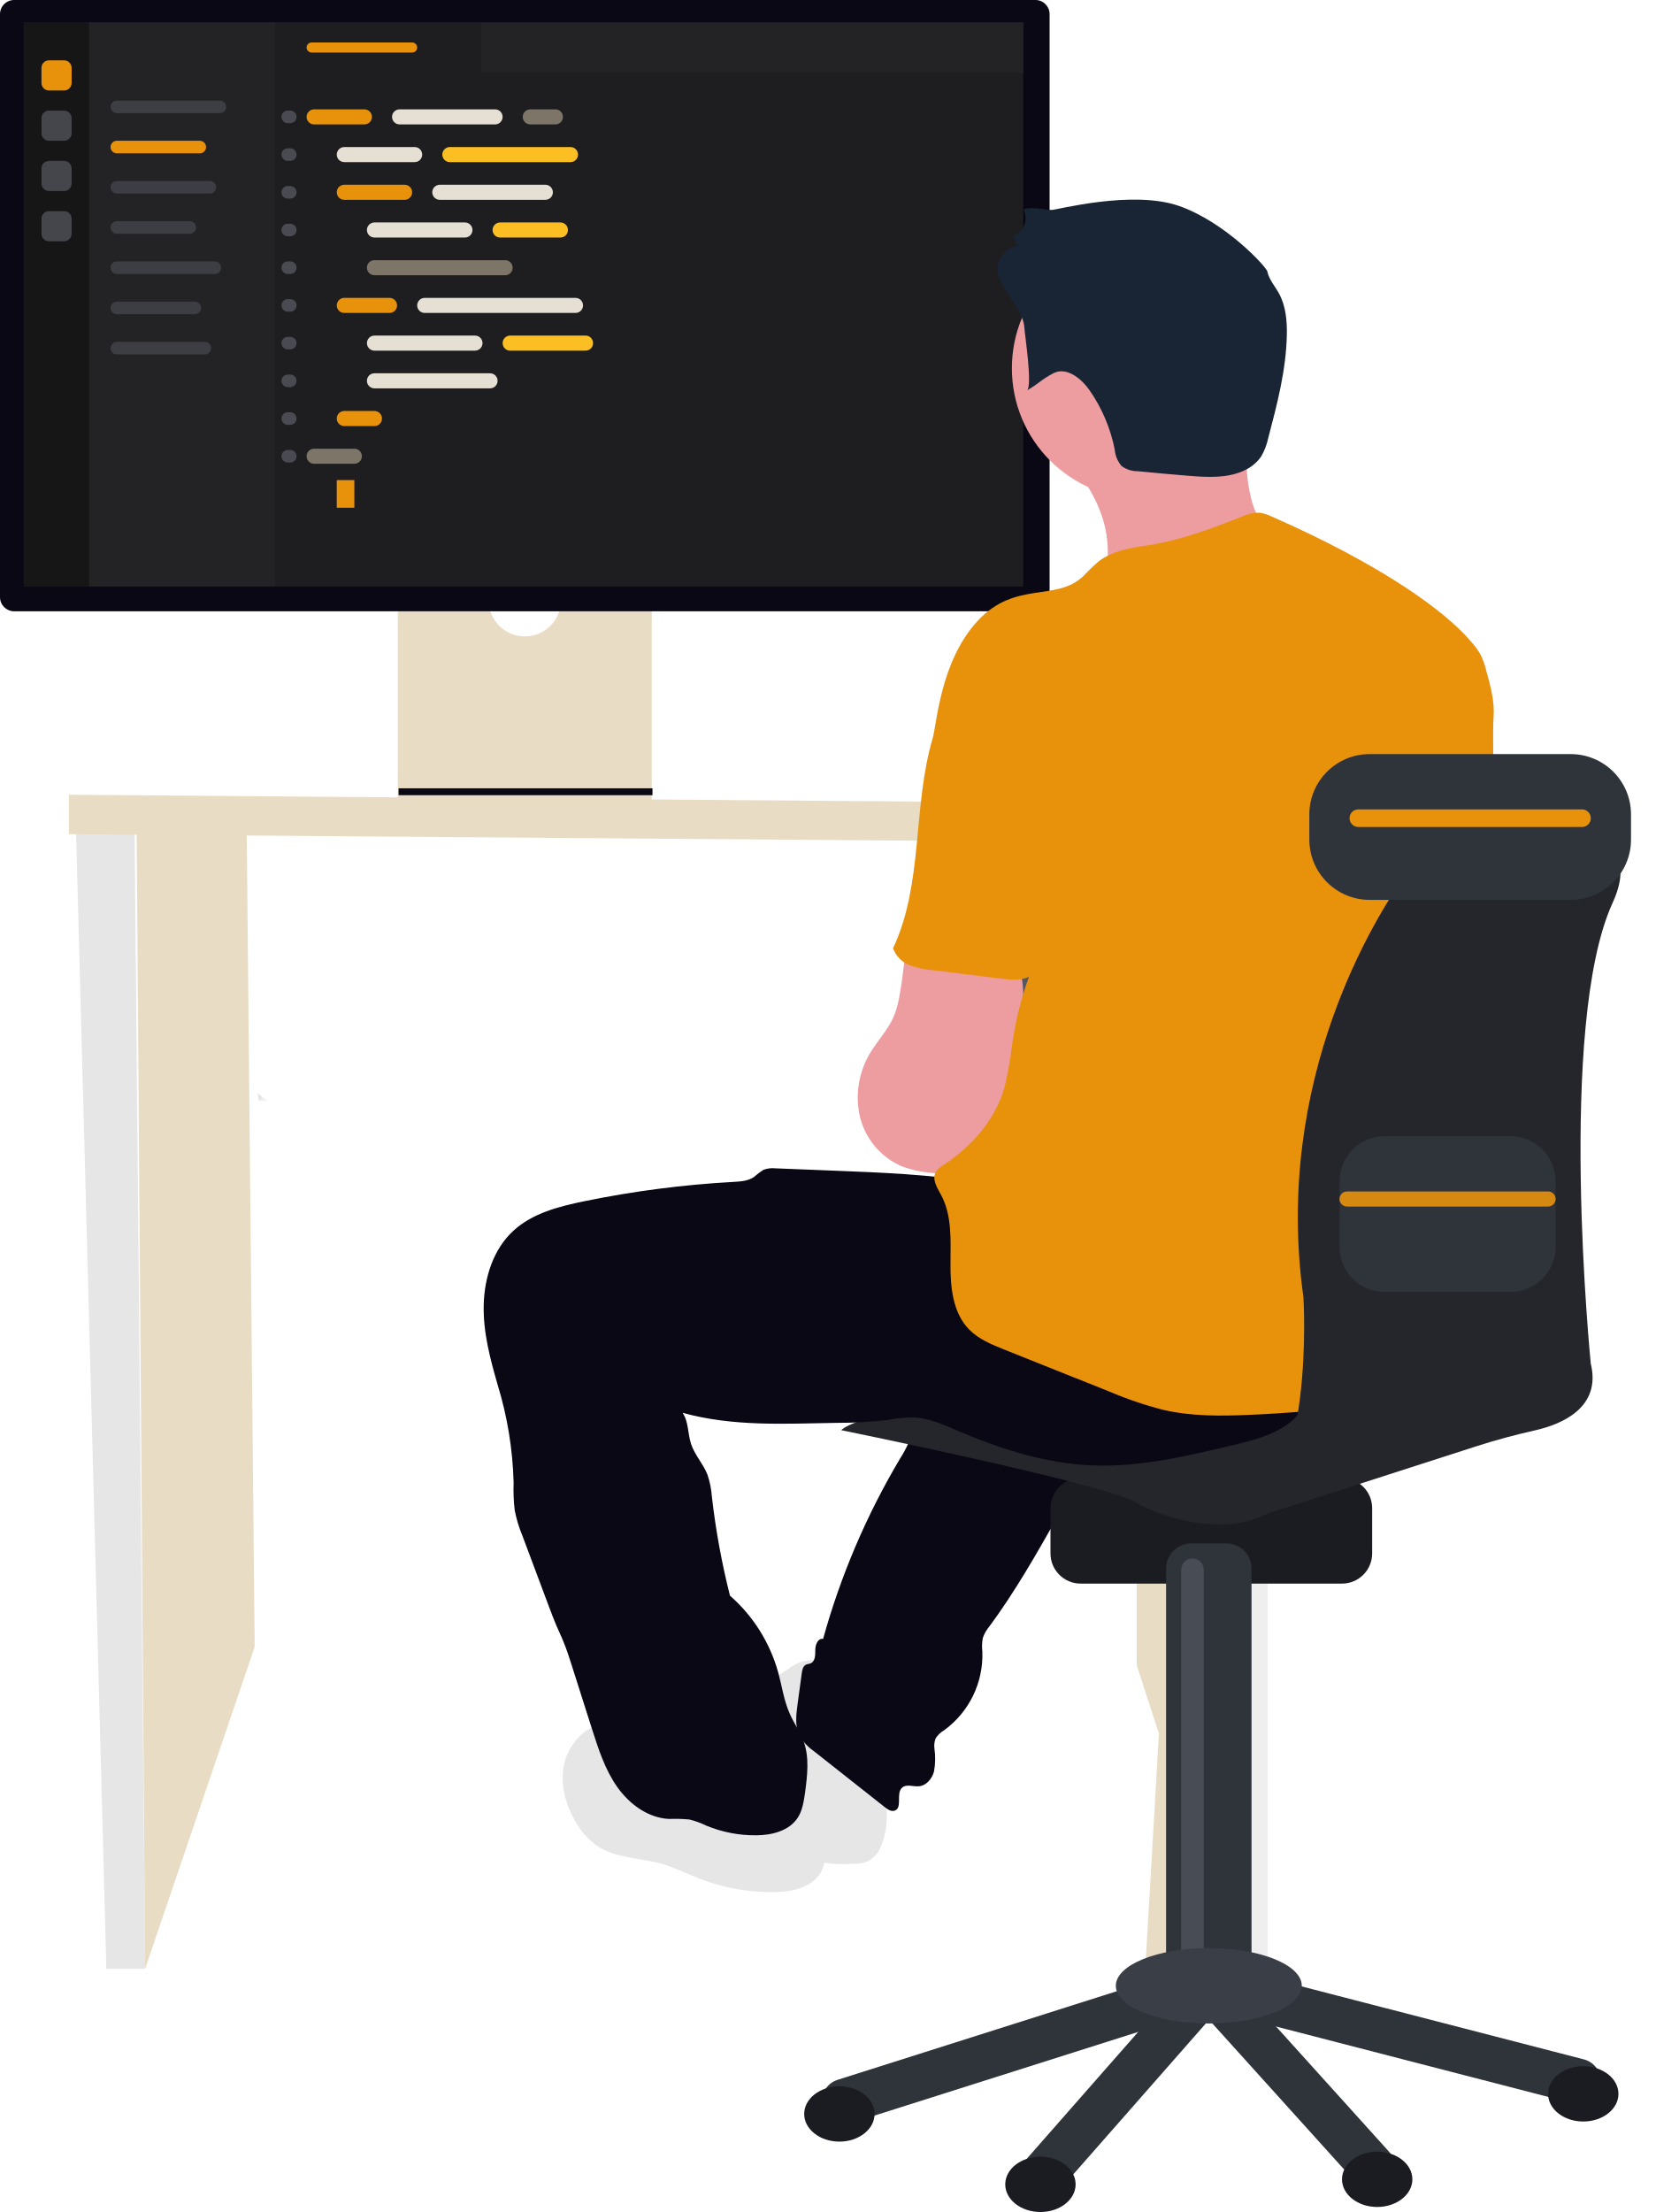
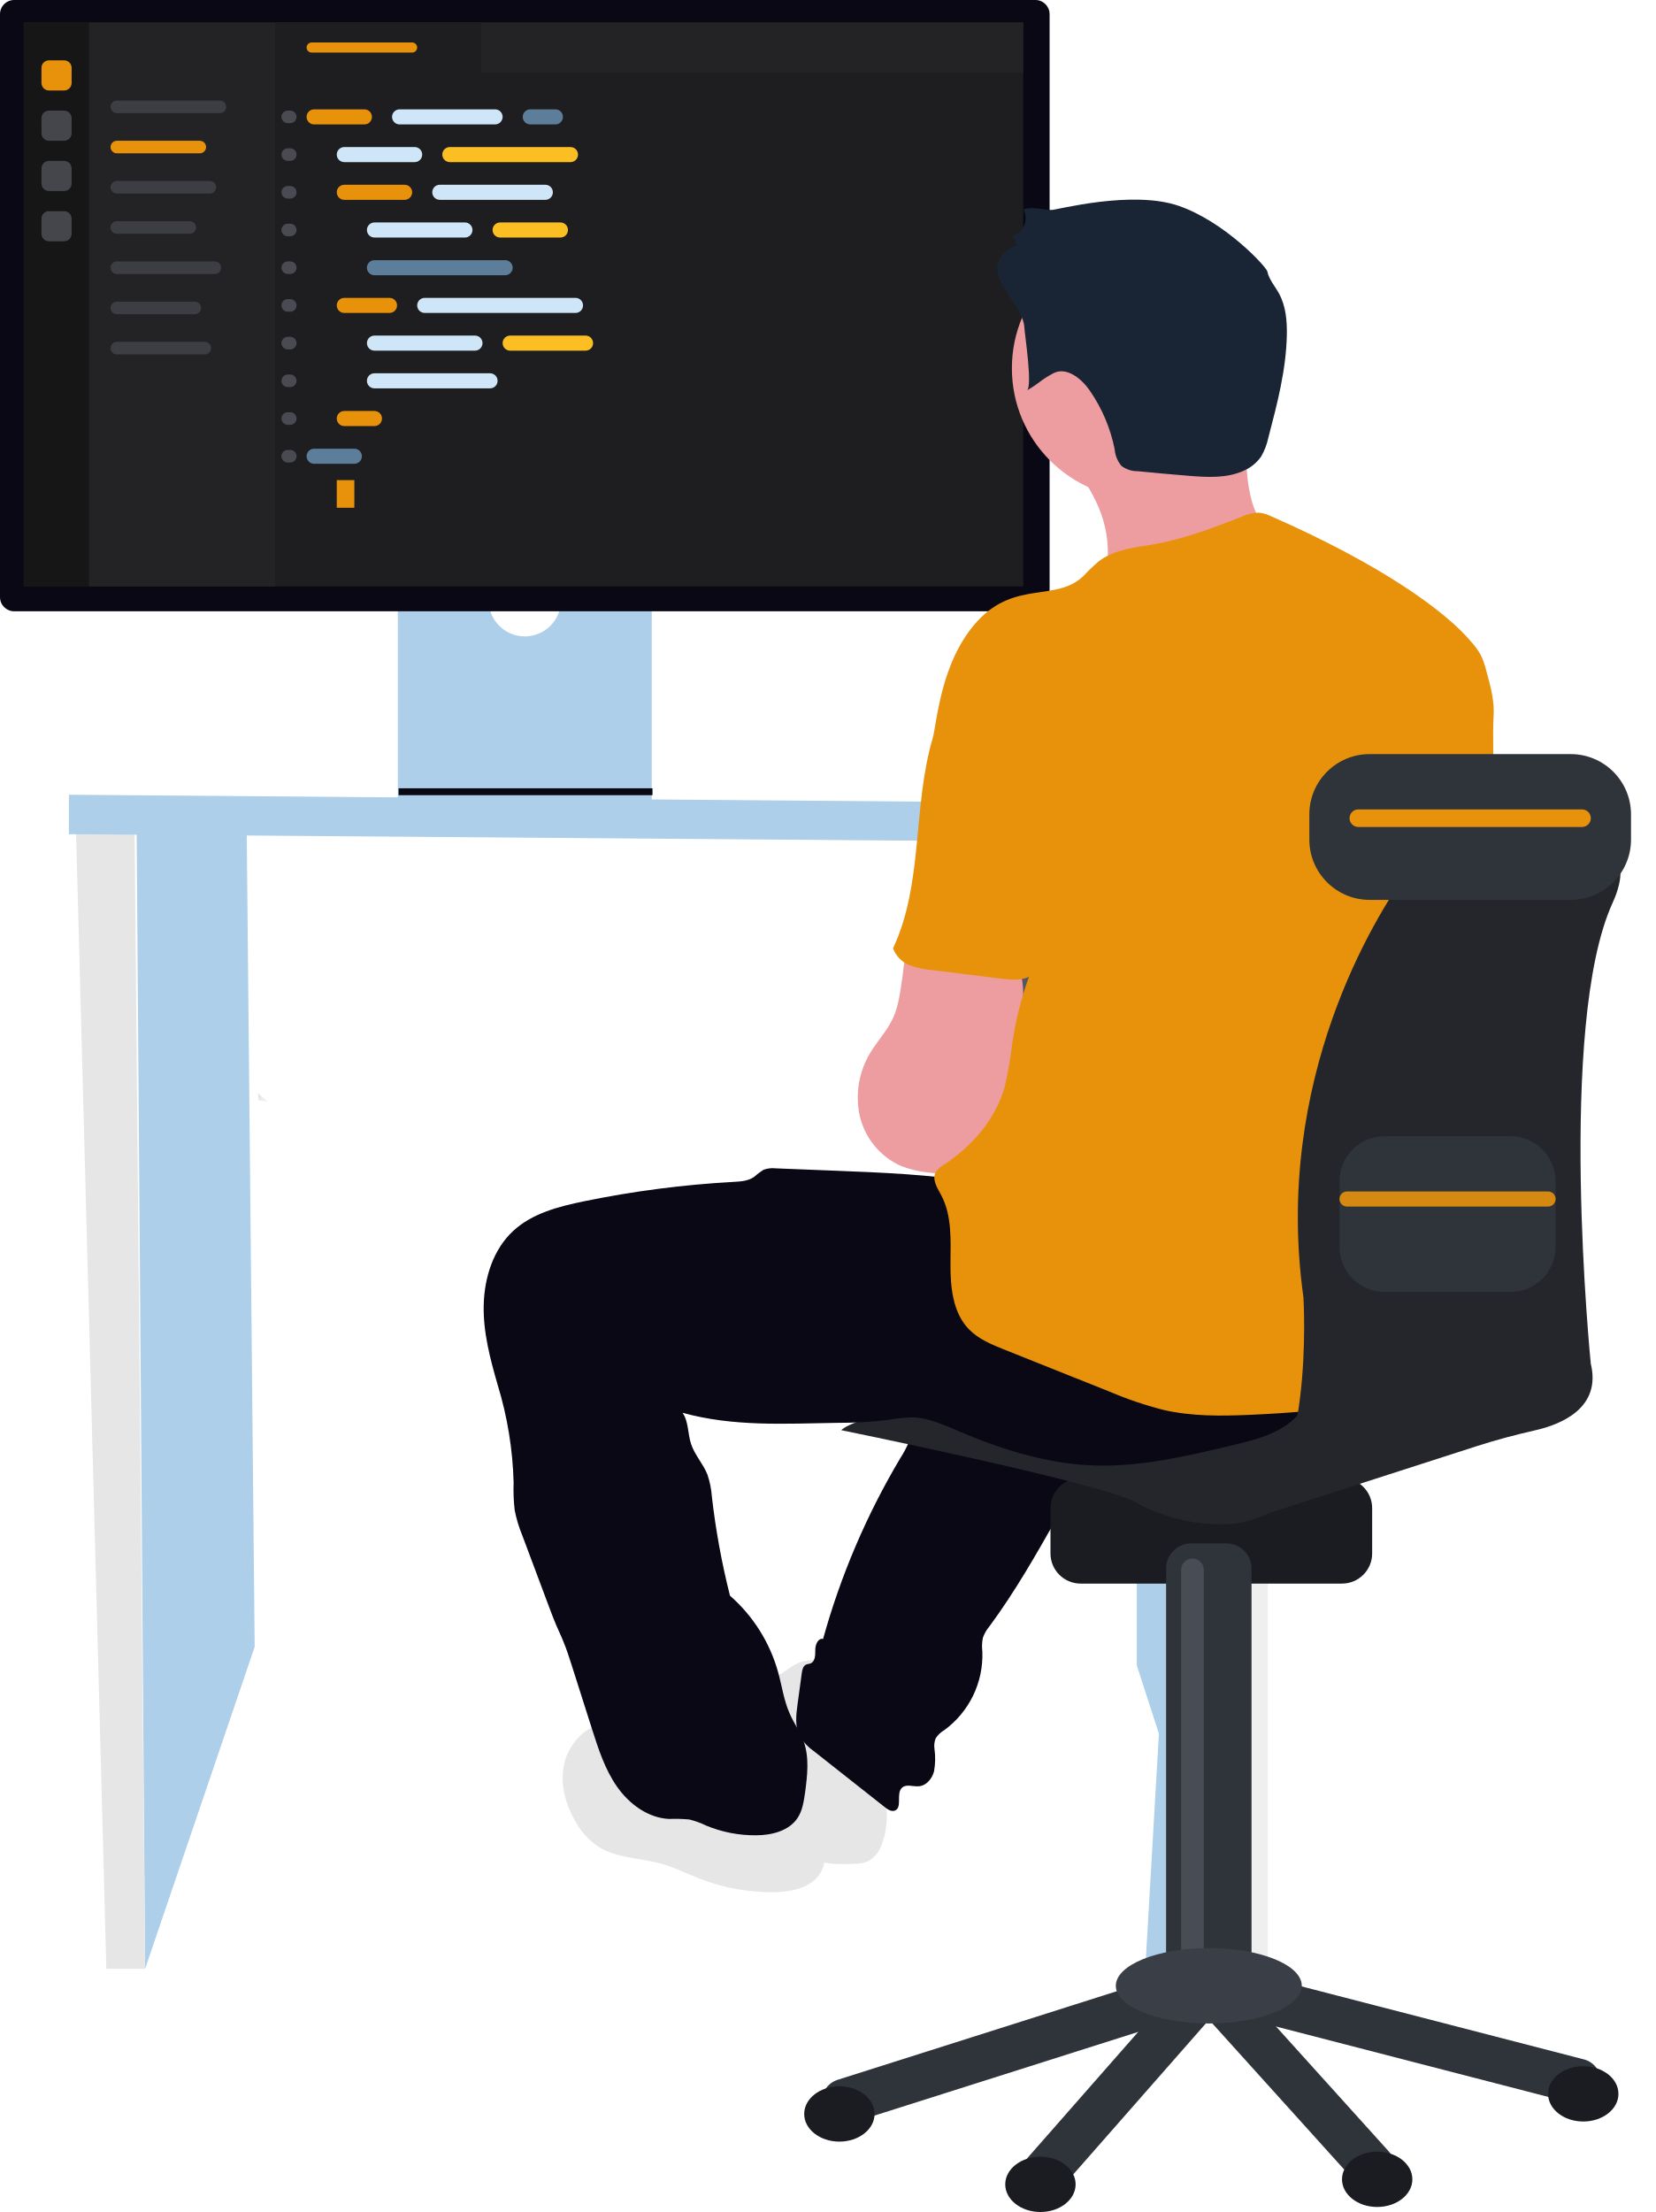
<svg xmlns="http://www.w3.org/2000/svg" width="658.829" height="880" viewBox="0 0 658.829 880" role="img" artist="Katerina Limpitsouni" source="https://undraw.co/">
  <defs>
    <linearGradient id="a-115" x1="-0.03" y1="0.503" x2="0.97" y2="0.503" gradientUnits="objectBoundingBox">
      <stop offset="0" stop-color="gray" stop-opacity="0.251" />
      <stop offset="0.54" stop-color="gray" stop-opacity="0.122" />
      <stop offset="1" stop-color="gray" stop-opacity="0.102" />
    </linearGradient>
  </defs>
  <g transform="translate(-787.828 -317.008)">
    <g transform="translate(787.828 317.008)">
-       <rect width="9.986" height="1.762" transform="translate(159.507 319.553)" fill="#cbbea2" />
-       <rect width="9.986" height="1.762" transform="translate(247.91 319.848)" fill="#cbbea2" />
-       <path d="M293.862,370.945a14.389,14.389,0,0,1-28.393,0H229.146v78.713H330.183V370.945Z" transform="translate(-70.84 -129.813)" fill="#e8dcc4" />
+       <rect width="9.986" height="1.762" transform="translate(159.507 319.553)" fill="#a9cdea" />
+       <rect width="9.986" height="1.762" transform="translate(247.91 319.848)" fill="#a9cdea" />
+       <path d="M293.862,370.945a14.389,14.389,0,0,1-28.393,0H229.146v78.713H330.183V370.945Z" transform="translate(-70.84 -129.813)" fill="#aecfe9" />
      <rect width="101.034" height="2.74" transform="translate(158.6 313.609)" fill="#090814" />
      <path d="M412.016,265.1H5.633A5.638,5.638,0,0,1,0,259.466V27.543A5.638,5.638,0,0,1,5.633,21.91H412.016a5.638,5.638,0,0,1,5.633,5.633V259.466a5.638,5.638,0,0,1-5.633,5.633Z" transform="translate(0 -21.91)" fill="#090814" />
      <rect width="397.677" height="224.392" transform="translate(9.462 8.916)" fill="#1e1e20" />
      <g>
        <rect width="26" height="224.392" transform="translate(9.462 8.916)" fill="#161617" />
        <rect width="74" height="224.392" transform="translate(35.462 8.916)" fill="#232326" />
        <rect width="297.677" height="20" transform="translate(109.462 8.916)" fill="#232326" />
        <rect width="82" height="20" transform="translate(109.462 8.916)" fill="#1e1e20" />
        <rect width="44" height="4" rx="2" transform="translate(122 16.9)" fill="#e8920c" />
        <rect width="12" height="12" rx="3" transform="translate(16.5 24)" fill="#e8920c" />
        <rect width="12" height="12" rx="3" transform="translate(16.5 44)" fill="#45454c" />
        <rect width="12" height="12" rx="3" transform="translate(16.5 64)" fill="#45454c" />
        <rect width="12" height="12" rx="3" transform="translate(16.5 84)" fill="#45454c" />
        <rect width="46" height="5" rx="2.5" transform="translate(44 40)" fill="#3d3d44" />
        <rect width="38" height="5" rx="2.5" transform="translate(44 56)" fill="#e8920c" />
        <rect width="42" height="5" rx="2.5" transform="translate(44 72)" fill="#3d3d44" />
        <rect width="34" height="5" rx="2.5" transform="translate(44 88)" fill="#3d3d44" />
        <rect width="44" height="5" rx="2.5" transform="translate(44 104)" fill="#3d3d44" />
        <rect width="36" height="5" rx="2.5" transform="translate(44 120)" fill="#3d3d44" />
        <rect width="40" height="5" rx="2.5" transform="translate(44 136)" fill="#3d3d44" />
        <rect width="6" height="5" rx="2.5" transform="translate(112 44)" fill="#4a4a52" />
        <rect width="26" height="6" rx="3" transform="translate(122 43.5)" fill="#e8920c" />
-         <rect width="44" height="6" rx="3" transform="translate(156 43.5)" fill="#e6e0d4" />
-         <rect width="16" height="6" rx="3" transform="translate(208 43.5)" fill="#7d7568" />
+         <rect width="44" height="6" rx="3" transform="translate(156 43.5)" fill="#cfe6f8" />
+         <rect width="16" height="6" rx="3" transform="translate(208 43.5)" fill="#5d7e9b" />
        <rect width="6" height="5" rx="2.5" transform="translate(112 59)" fill="#4a4a52" />
-         <rect width="34" height="6" rx="3" transform="translate(134 58.5)" fill="#e6e0d4" />
+         <rect width="34" height="6" rx="3" transform="translate(134 58.5)" fill="#cfe6f8" />
        <rect width="54" height="6" rx="3" transform="translate(176 58.5)" fill="#fbbf24" />
        <rect width="6" height="5" rx="2.5" transform="translate(112 74)" fill="#4a4a52" />
        <rect width="30" height="6" rx="3" transform="translate(134 73.5)" fill="#e8920c" />
-         <rect width="48" height="6" rx="3" transform="translate(172 73.5)" fill="#e6e0d4" />
+         <rect width="48" height="6" rx="3" transform="translate(172 73.5)" fill="#cfe6f8" />
        <rect width="6" height="5" rx="2.5" transform="translate(112 89)" fill="#4a4a52" />
-         <rect width="42" height="6" rx="3" transform="translate(146 88.5)" fill="#e6e0d4" />
+         <rect width="42" height="6" rx="3" transform="translate(146 88.5)" fill="#cfe6f8" />
        <rect width="30" height="6" rx="3" transform="translate(196 88.5)" fill="#fbbf24" />
        <rect width="6" height="5" rx="2.5" transform="translate(112 104)" fill="#4a4a52" />
-         <rect width="58" height="6" rx="3" transform="translate(146 103.5)" fill="#7d7568" />
+         <rect width="58" height="6" rx="3" transform="translate(146 103.5)" fill="#5d7e9b" />
        <rect width="6" height="5" rx="2.5" transform="translate(112 119)" fill="#4a4a52" />
        <rect width="24" height="6" rx="3" transform="translate(134 118.5)" fill="#e8920c" />
-         <rect width="66" height="6" rx="3" transform="translate(166 118.5)" fill="#e6e0d4" />
+         <rect width="66" height="6" rx="3" transform="translate(166 118.5)" fill="#cfe6f8" />
        <rect width="6" height="5" rx="2.5" transform="translate(112 134)" fill="#4a4a52" />
-         <rect width="46" height="6" rx="3" transform="translate(146 133.5)" fill="#e6e0d4" />
+         <rect width="46" height="6" rx="3" transform="translate(146 133.5)" fill="#cfe6f8" />
        <rect width="36" height="6" rx="3" transform="translate(200 133.5)" fill="#fbbf24" />
        <rect width="6" height="5" rx="2.5" transform="translate(112 149)" fill="#4a4a52" />
-         <rect width="52" height="6" rx="3" transform="translate(146 148.5)" fill="#e6e0d4" />
+         <rect width="52" height="6" rx="3" transform="translate(146 148.5)" fill="#cfe6f8" />
        <rect width="6" height="5" rx="2.5" transform="translate(112 164)" fill="#4a4a52" />
        <rect width="18" height="6" rx="3" transform="translate(134 163.5)" fill="#e8920c" />
        <rect width="6" height="5" rx="2.5" transform="translate(112 179)" fill="#4a4a52" />
-         <rect width="22" height="6" rx="3" transform="translate(122 178.5)" fill="#7d7568" />
+         <rect width="22" height="6" rx="3" transform="translate(122 178.5)" fill="#5d7e9b" />
        <rect width="7" height="11" transform="translate(134 191)" fill="#e8920c" />
      </g>
    </g>
-     <path d="M410.327,427.03,413.51,753.1l-43.6,128.077L366.53,427.03Z" transform="translate(475.657 219.078)" fill="#e8dcc4" />
-     <path d="M615.33,427.03l37.766,5.327V813.114L615.33,696.651Z" transform="translate(624.836 282.886)" fill="#e8dcc4" />
+     <path d="M410.327,427.03,413.51,753.1l-43.6,128.077L366.53,427.03Z" transform="translate(475.657 219.078)" fill="#aecfe9" />
+     <path d="M615.33,427.03l37.766,5.327V813.114L615.33,696.651Z" transform="translate(624.836 282.886)" fill="#aecfe9" />
    <rect width="161.114" height="69.531" transform="translate(1191.206 672.07)" fill="#565661" />
    <rect width="161.114" height="147.687" transform="translate(1191.206 748.307)" fill="#565661" />
    <path d="M363.587,823.447h15.42L374.768,364.32H351.35Z" transform="translate(466.558 276.812)" fill="#e6e6e6" />
    <path d="M638.94,361.87V820.661h14.348V365.537Z" transform="translate(638.991 275.342)" fill="#efeff0" />
-     <path d="M349.69,354.39l524,4.244.7,15.49-524.7-4.043Z" transform="translate(465.561 278.786)" fill="#e8dcc4" />
+     <path d="M349.69,354.39l524,4.244.7,15.49-524.7-4.043Z" transform="translate(465.561 278.786)" fill="#aecfe9" />
    <path d="M425.231,551.015l-3.41-.512v-.426c-.1-.8-.222-1.586-.341-2.387,1.4,1.108,2.728,2.217,3.956,3.325Z" transform="translate(468.945 204.209)" fill="url(#a-115)" />
-     <path d="M694.53,731.181h12.3l8.062-165.34.548-9.4-10.456-3.678-.692,9.995Z" transform="translate(548.567 376.883)" fill="#e8dcc4" />
+     <path d="M694.53,731.181h12.3l8.062-165.34.548-9.4-10.456-3.678-.692,9.995Z" transform="translate(548.567 376.883)" fill="#aecfe9" />
    <path d="M701.3,562.755l10.6,3.086.548-9.4-10.456-3.678Z" transform="translate(551.561 376.883)" opacity="0.1" />
    <path d="M682.06,733.629a27.731,27.731,0,0,1-1.731,6.606,11.668,11.668,0,0,1-5.264,6.577,13.905,13.905,0,0,1-5.322,1.053c-6.793.4-13.975.3-19.816-3.158a36.059,36.059,0,0,1-6.793-5.668,309.933,309.933,0,0,1-35.652-42.4c-1.774-2.553-3.606-5.567-2.812-8.653a134.431,134.431,0,0,0,38.609-17.668,18.636,18.636,0,0,1,5.423-2.884,29.468,29.468,0,0,1,10.182-.375c3.274.534,3.418.635,4.673,4.327,2.077,6.245,1.731,12.98,4.067,19.225a59.565,59.565,0,0,0,5.394,9.865C679.045,710.553,683.675,722.452,682.06,733.629Z" transform="translate(458.319 310.587)" fill="#e6e6e6" />
    <path d="M678.547,611.114a43.411,43.411,0,0,1-3.606,6.88,294.452,294.452,0,0,0-30.749,71.954c-1.99-.447-3.115,2.264-3.1,4.327s0,4.658-1.9,5.408c-.562.216-1.2.216-1.745.461-1.212.548-1.558,2.091-1.731,3.418l-1.7,12.49c-.591,4.327-1.111,9.014,1.01,12.836a20.521,20.521,0,0,0,5.581,5.769l28.153,22.211c1.154.909,2.582,1.875,3.966,1.37,3.159-1.154.361-6.807,2.885-9.1,1.673-1.572,4.327-.389,6.649-.577,3.029-.231,5.322-3.014,6.086-5.942a28.251,28.251,0,0,0,.159-9.029,8.19,8.19,0,0,1,.461-4.053,9.837,9.837,0,0,1,3.447-3.3,37.008,37.008,0,0,0,15.158-31.21,17.307,17.307,0,0,1,.2-5.524,14.554,14.554,0,0,1,2.61-4.557c10.226-13.831,18.749-28.845,27.215-43.83,4.875-8.654,9.836-17.437,11.538-27.187a2.524,2.524,0,0,0-2.077-3.461,98.084,98.084,0,0,0-12.894-3.086c-13.254-2.683-26.047-6.822-38.941-10.8S682.426,600.7,678.547,611.114Z" transform="translate(471.149 279.083)" fill="#090814" />
    <g transform="translate(787.828 317.008)">
      <path d="M430 588h104a12 12 0 0 1 12 12v18a12 12 0 0 1-12 12H430a12 12 0 0 1-12-12v-18a12 12 0 0 1 12-12z" fill="#1a1c21" />
      <rect x="464" y="614" width="34" height="180" rx="10" fill="#2f333a" />
      <rect x="470" y="620" width="9" height="170" rx="4.5" fill="#474c55" />
      <g stroke="#2f333a" stroke-width="18" stroke-linecap="round" fill="none">
        <path d="M481 790L336 836" />
        <path d="M481 790L416 864" />
        <path d="M481 790L546 862" />
        <path d="M481 790L628 828" />
      </g>
      <ellipse cx="481" cy="790" rx="37" ry="15" fill="#3a3f47" />
      <g fill="#1a1c21">
        <ellipse cx="334" cy="841" rx="14" ry="11" />
        <ellipse cx="414" cy="869" rx="14" ry="11" />
        <ellipse cx="548" cy="867" rx="14" ry="11" />
        <ellipse cx="630" cy="833" rx="14" ry="11" />
      </g>
    </g>
    <path d="M833.861,603.808,787.982,579.53s-132.226,24.6-142.062,34.441c0,0,105.775,21.518,117.457,28.845S835.1,670.224,833.861,603.808Z" transform="translate(476.647 272)" fill="#24262c" />
    <path d="M671.965,743.171c-3.332,6.346-11.538,8.134-18.749,8.235a79.169,79.169,0,0,1-29.307-5.235c-5.336-2.048-10.456-4.687-15.966-6.187-8.206-2.25-17.307-2.062-24.518-6.577a28.845,28.845,0,0,1-9.216-9.995c-.418-.707-.822-1.442-1.2-2.192-3.447-6.707-5.048-14.509-3.13-21.749s8.884-15.216,16.961-15.1c9.591.144,21.028,4.687,30.287,7.038,11.538,2.885,23.076,6.216,33.273,12.317,8.538,5.134,16.081,12.5,20.105,21.5a36.447,36.447,0,0,1,1.9,5.365C673.667,734.748,673.955,739.378,671.965,743.171Z" transform="translate(442.655 318.366)" fill="#e6e6e6" />
    <path d="M743.577,536.706c-18.749-3.072-37.845-3.822-56.854-4.572l-23.249-.923a10.542,10.542,0,0,0-4.889.591,31.852,31.852,0,0,0-3.822,2.885c-2.336,1.586-5.322,1.76-8.134,1.918a404.934,404.934,0,0,0-59.363,7.7c-10.1,2.062-20.581,4.759-28.167,11.726-8.019,7.37-11.538,18.605-11.812,29.48s2.582,21.562,5.6,32a145.8,145.8,0,0,1,6.3,38.739,72.489,72.489,0,0,0,.418,10.918,52.233,52.233,0,0,0,3.043,10.1l10.615,28.341c.938,2.481,1.861,4.947,2.885,7.37s2,4.327,2.885,6.606c1.3,3.115,2.322,6.346,3.346,9.562l7.067,22.2.923,2.885c2.553,7.99,5.163,16.124,9.98,22.99S612.62,789.62,621,790.039a63.257,63.257,0,0,1,8.105.216,32.77,32.77,0,0,1,6.649,2.408,50.726,50.726,0,0,0,19.86,3.88c6.274,0,13.24-1.745,16.644-7.024,1.875-2.884,2.365-6.432,2.884-9.836.909-6.836,1.788-13.975-.534-20.466-1.442-3.88-3.865-7.211-5.538-11.033-2.336-5.207-3.1-10.961-4.615-16.456a62.853,62.853,0,0,0-19.182-30.518,300.814,300.814,0,0,1-7.211-39.489,34.752,34.752,0,0,0-1.745-8.654c-1.687-4.327-5.106-7.831-6.534-12.245-1.341-4.1-.937-8.827-3.375-12.36,20.293,5.582,40.383,4.327,61.455,4a167.891,167.891,0,0,0,20.192-1.154,63.469,63.469,0,0,1,9.461-1.01c6.519,0,12.634,2.884,18.619,5.423,16.918,7.211,34.744,12.879,53.118,13.658,18.966.793,37.715-3.663,56.248-8.077,8.149-1.947,16.615-4.053,23.076-9.4s10.1-15,6.115-22.341c-3.029-5.524-9.3-8.235-15.158-10.543-16.211-6.4-32.508-12.649-48.128-20.393C787.551,566.994,769.71,541.033,743.577,536.706Z" transform="translate(433.017 250.6)" fill="#090814" />
    <path d="M664.5,499.355c-2.264,4.9-6.072,8.913-8.884,13.528a34.282,34.282,0,0,0-4.327,25.456,28.961,28.961,0,0,0,16.225,19.745,40.719,40.719,0,0,0,11.249,2.711c5.077.62,10.485.75,14.971-1.7a21.865,21.865,0,0,0,7.976-8.336c3.88-6.49,6.086-13.8,8.105-21.086,3.736-13.442,6.923-27.23,6.461-41.176-.159-4.8-1.111-10.211-5.091-12.98a17.12,17.12,0,0,0-6.692-2.192l-19.023-3.4c-3.678-.663-10.1-3.36-13.283-.707s-3.433,10.5-3.981,14.177C667.341,488.826,666.807,494.35,664.5,499.355Z" transform="translate(478.663 222.705)" fill="#ed9da0" />
    <path d="M833.479,456.09,828.5,497.8a191.817,191.817,0,0,0-1.774,22.442c0,4.183.13,8.827-2.639,11.956a10.9,10.9,0,0,1-4.961,2.986c-6.043,1.875-12.634.2-18.4-2.38-3.375-1.442-6.822-3.533-8.351-6.894a17.131,17.131,0,0,1-1.082-7.312c0-24.879,2.351-50.825,15.346-72.026a15.706,15.706,0,0,1,4.572-5.279c3.606-2.308,8.322-1.659,12.4-.4,2.51.764,9.288,1.615,10.889,3.851S833.825,453.219,833.479,456.09Z" transform="translate(540.92 210.183)" fill="#a1616a" />
    <circle cx="51.921" cy="51.921" r="51.921" transform="translate(1190.471 411.6)" fill="#ed9da0" />
    <path d="M724.561,383.724a26.781,26.781,0,0,1-3.216,11.538q39.763-6.057,79.324-13.5a37.254,37.254,0,0,1-18.4-21.634,61.1,61.1,0,0,1-2.337-15.418,178.219,178.219,0,0,1,.476-24.821c-9.231.966-17.971,4.428-26.768,7.4a263.928,263.928,0,0,1-26.956,7.543c-4.4.981-8.827,1.817-13.269,2.6-5.192.923-7.687.909-4.082,5.466C719.009,355.067,725.917,367.441,724.561,383.724Z" transform="translate(503.939 157.173)" fill="#ed9da0" />
    <path d="M761.485,363.318c-6.851,1.024-14.033,2.178-19.5,6.418a73.57,73.57,0,0,0-5.928,5.7c-10.86,10.543-27.106,1.709-42.134,17.9s-16.234,41.162-17.979,46.859c-8,27.273-3.62,57.69-15.735,83.449a11.725,11.725,0,0,0,6.375,6.663,36.207,36.207,0,0,0,9.461,2.034l26.84,3.332c3.836.476,7.9.923,11.408-.678a134.034,134.034,0,0,0-6.764,27.3,135.966,135.966,0,0,1-3.029,16.9c-3.692,12.692-12.98,23.263-23.985,30.489a8.871,8.871,0,0,0-3.389,3.13c-1.442,2.885.692,6.115,2.207,8.942,4.4,8.192,3.793,18.028,3.735,27.316s.88,19.485,7.37,26.148c3.836,3.937,9.086,6.072,14.192,8.105L746.616,700.1a146.3,146.3,0,0,0,21.374,7.211c11.062,2.524,22.557,2.423,33.907,1.933q11.25-.476,22.47-1.442a17.481,17.481,0,0,0,8.495-2.235,15.863,15.863,0,0,0,4.976-6.75c5.841-12.706,7.8-27.533,16.86-38.176,6.216-7.312,15.865-13.153,16.572-22.716.332-4.759-1.788-9.389-1.817-14.163,0-5.87,3.072-11.452,2.884-17.307-.389-9.533-9.375-16.8-10.8-26.235-3.634-23.913,8.509-47.8,15.966-70.8,1.341-4.11,3.072-8.654,7.024-10.413s9.519-.836,10.932-4.731c3.562-9.779,4.413-21.244,3.952-31.643-.26-6.014-.62-26.292-.26-30.518.548-6.389-1.139-12.735-2.884-18.908a29.62,29.62,0,0,0-2.25-6.375,30.281,30.281,0,0,0-3.75-5.149c-10.312-12.259-35.812-30.682-79.309-49.8a16.268,16.268,0,0,0-4.716-1.529,15.273,15.273,0,0,0-7.009,1.442C787.114,356.6,774.465,361.386,761.485,363.318Z" transform="translate(482.966 170.642)" fill="#e8920c" />
    <path d="M895.7,649.377S882.174,514.7,904.356,466.11c19.3-42.345-55.325-22.542-74.8-16.773a14.176,14.176,0,0,0-7.471,5.336c-11.538,16.225-52.931,81.257-40.729,168.268,0,0,4.918,77.492-25.831,89.78L850.272,682.2c7.687-2.481,15.49-4.543,23.365-6.331C883.674,673.592,900.029,667.117,895.7,649.377Z" transform="translate(525.122 210.144)" fill="#24262c" />
    <g transform="translate(787.828 317.008)">
      <rect x="533" y="452" width="86" height="62" rx="18" fill="#2f333a" />
      <rect x="533" y="474" width="86" height="6" rx="3" fill="#e8920c" opacity=".9" />
      <rect x="521" y="300" width="128" height="58" rx="24" fill="#2f333a" />
      <rect x="537" y="322" width="96" height="7" rx="3.5" fill="#e8920c" />
    </g>
    <path d="M604.143,186.492c5.094-2.857,5.333-4.08,10.546-6.818s11.129,2.018,14.474,6.818a62.711,62.711,0,0,1,9.938,23.367,11.755,11.755,0,0,0,2.709,6.656,10.423,10.423,0,0,0,6.45,2.106q10.086,1,20.2,1.825c7.51.6,15.43,1.095,22.248-2.135a16.194,16.194,0,0,0,6.685-5.536,24.907,24.907,0,0,0,2.857-7.48c3.519-13.385,7.068-26.93,7.362-40.771.119-5.713-.383-11.631-3.136-16.638-1.605-2.945-3.961-5.506-4.623-8.747-.352-1.721-16.548-19.522-35.107-26.032s-48.888,1.613-50.67,1.578c-3.8-.073-7.716-1.472-11.312-.206a7.362,7.362,0,0,1-4.211,10.542l1.783,3.888a10.035,10.035,0,0,0-7.73,7.245c-1.958,7.73,10.066,17.136,10.536,25.087C603.38,164.729,606.542,185.182,604.143,186.492Z" transform="translate(592.263 285.844)" fill="#192534" />
  </g>
</svg>
